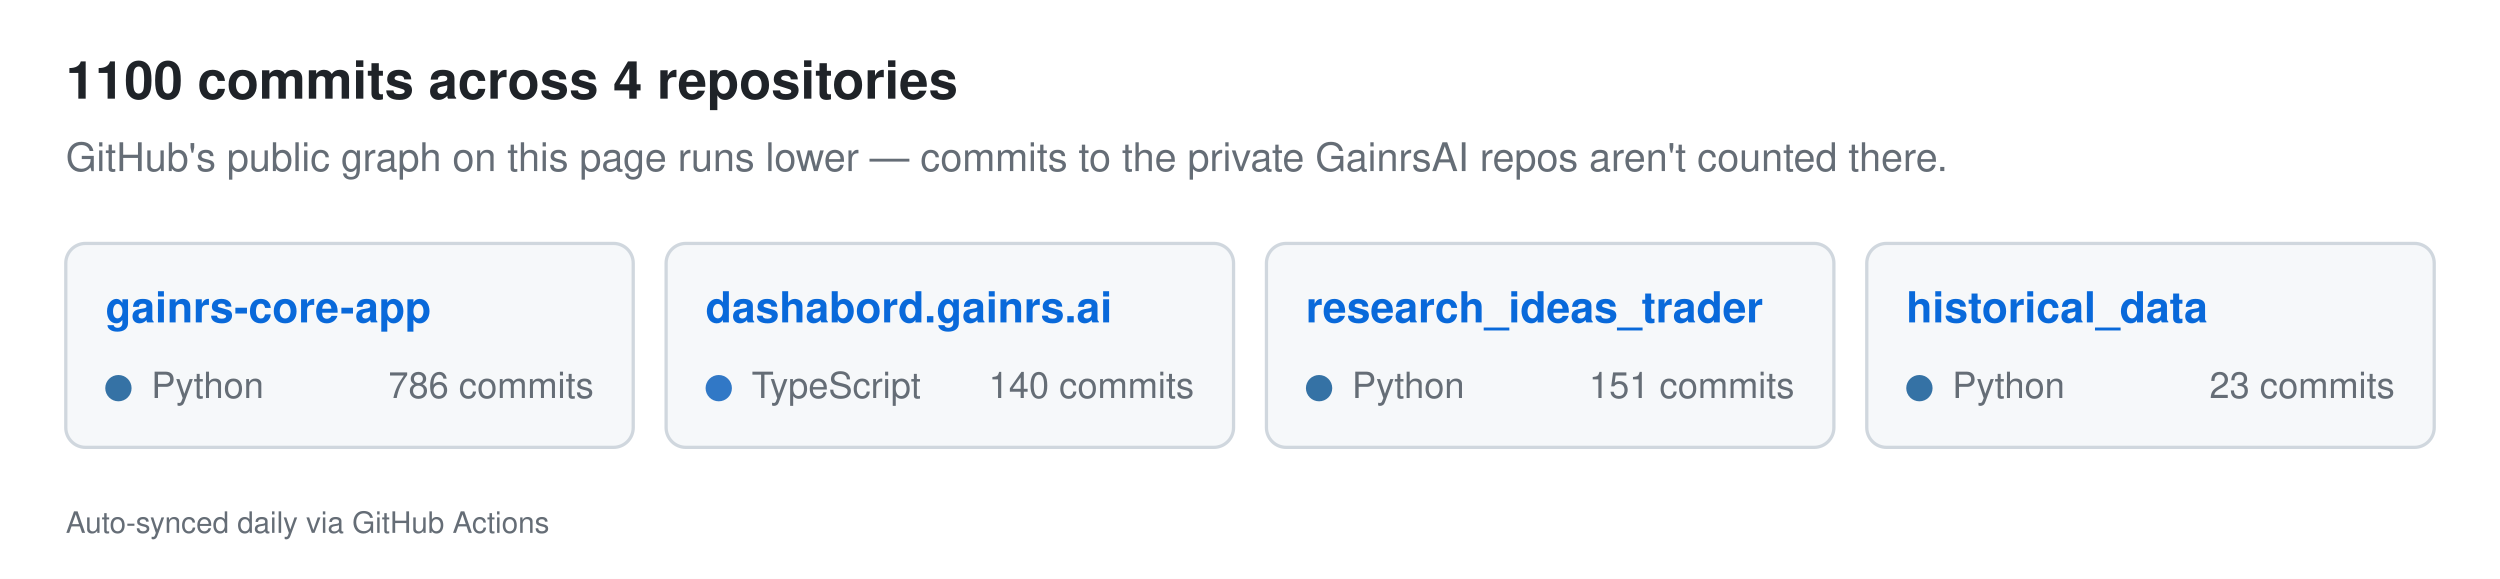
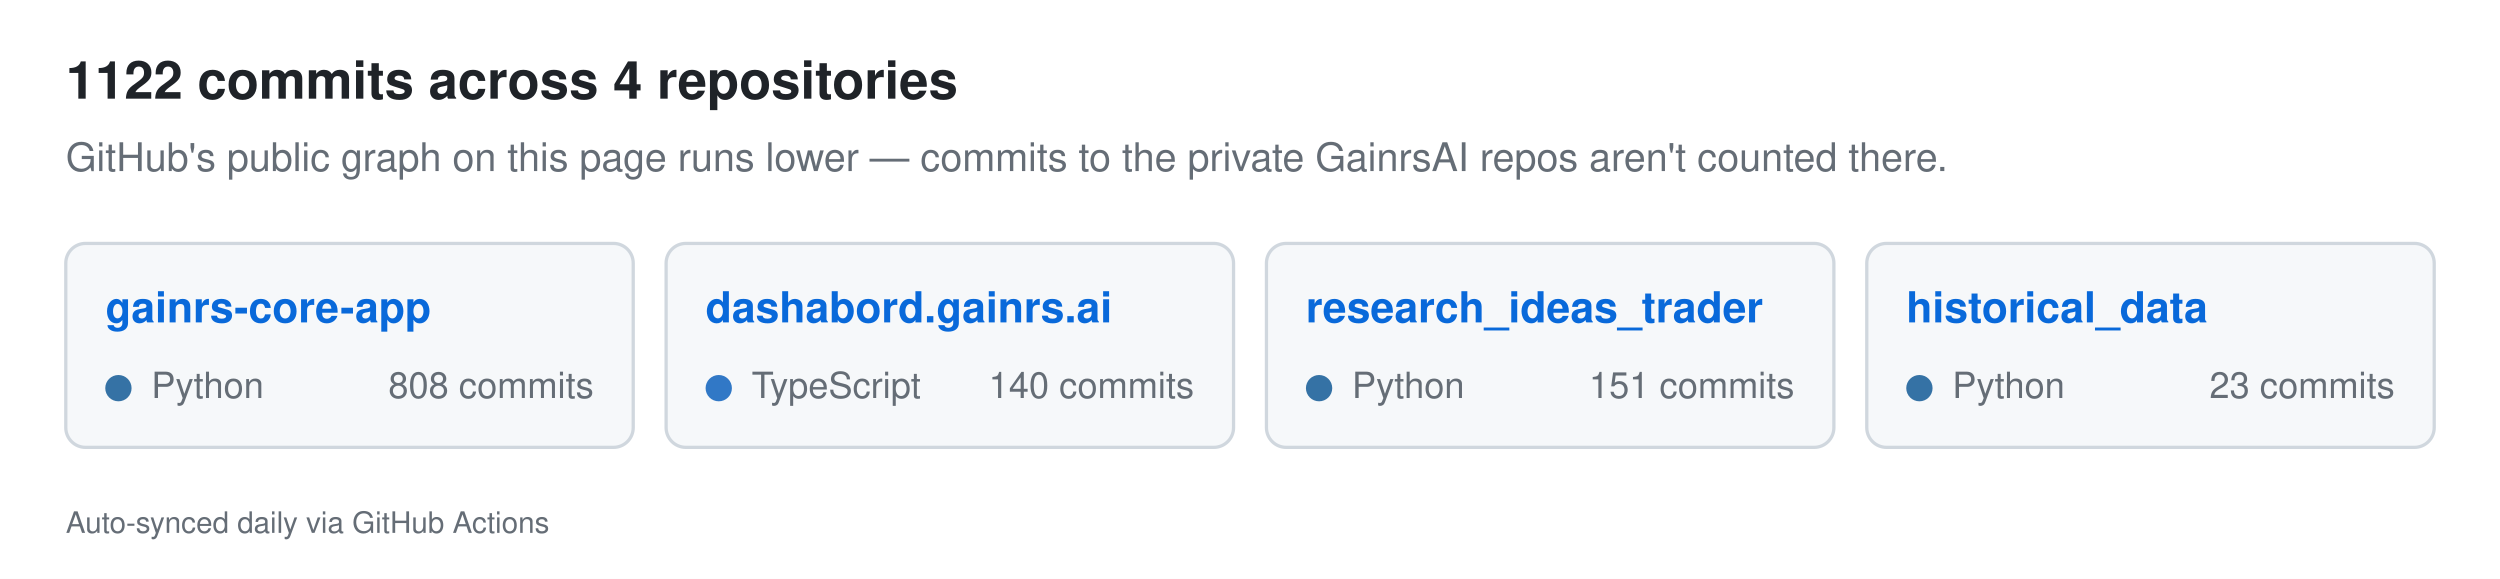
- <svg xmlns="http://www.w3.org/2000/svg" width="760" height="176" viewBox="0 0 760 176" font-family="-apple-system, BlinkMacSystemFont, 'Segoe UI', Helvetica, Arial, sans-serif" role="img" aria-label="1100 commits across 4 repositories">
+ <svg xmlns="http://www.w3.org/2000/svg" width="760" height="176" viewBox="0 0 760 176" font-family="-apple-system, BlinkMacSystemFont, 'Segoe UI', Helvetica, Arial, sans-serif" role="img" aria-label="1122 commits across 4 repositories">
  <rect width="760" height="176" fill="#ffffff" />
-   <text x="20" y="30" font-size="16" font-weight="600" fill="#1f2328">1100 commits across 4 repositories</text>
+   <text x="20" y="30" font-size="16" font-weight="600" fill="#1f2328">1122 commits across 4 repositories</text>
  <text x="20" y="52" font-size="12" fill="#656d76">GitHub's public graph on this page runs lower — commits to the private GainrsAI repos aren't counted there.</text>
  <rect x="20.0" y="74" width="172.5" height="62" rx="6" fill="#f6f8fa" stroke="#d0d7de" />
  <text x="32.0" y="98" font-size="13" font-weight="600" fill="#0969da">gainrs-core-app</text>
  <circle cx="36.0" cy="118" r="4" fill="#3572A5" />
  <text x="46.0" y="121" font-size="11" fill="#656d76">Python</text>
-   <text x="180.5" y="121" font-size="11" fill="#656d76" text-anchor="end">786 commits</text>
+   <text x="180.5" y="121" font-size="11" fill="#656d76" text-anchor="end">808 commits</text>
  <rect x="202.5" y="74" width="172.5" height="62" rx="6" fill="#f6f8fa" stroke="#d0d7de" />
  <text x="214.5" y="98" font-size="13" font-weight="600" fill="#0969da">dashabord.gainrs.ai</text>
  <circle cx="218.5" cy="118" r="4" fill="#3178c6" />
  <text x="228.5" y="121" font-size="11" fill="#656d76">TypeScript</text>
  <text x="363.0" y="121" font-size="11" fill="#656d76" text-anchor="end">140 commits</text>
  <rect x="385.0" y="74" width="172.5" height="62" rx="6" fill="#f6f8fa" stroke="#d0d7de" />
  <text x="397.0" y="98" font-size="13" font-weight="600" fill="#0969da">research_ideas_trader</text>
  <circle cx="401.0" cy="118" r="4" fill="#3572A5" />
  <text x="411.0" y="121" font-size="11" fill="#656d76">Python</text>
  <text x="545.5" y="121" font-size="11" fill="#656d76" text-anchor="end">151 commits</text>
  <rect x="567.5" y="74" width="172.5" height="62" rx="6" fill="#f6f8fa" stroke="#d0d7de" />
  <text x="579.5" y="98" font-size="13" font-weight="600" fill="#0969da">historical_data</text>
  <circle cx="583.5" cy="118" r="4" fill="#3572A5" />
  <text x="593.5" y="121" font-size="11" fill="#656d76">Python</text>
  <text x="728.0" y="121" font-size="11" fill="#656d76" text-anchor="end">23 commits</text>
  <text x="20" y="162" font-size="9" fill="#656d76">Auto-synced daily via GitHub Actions</text>
</svg>
